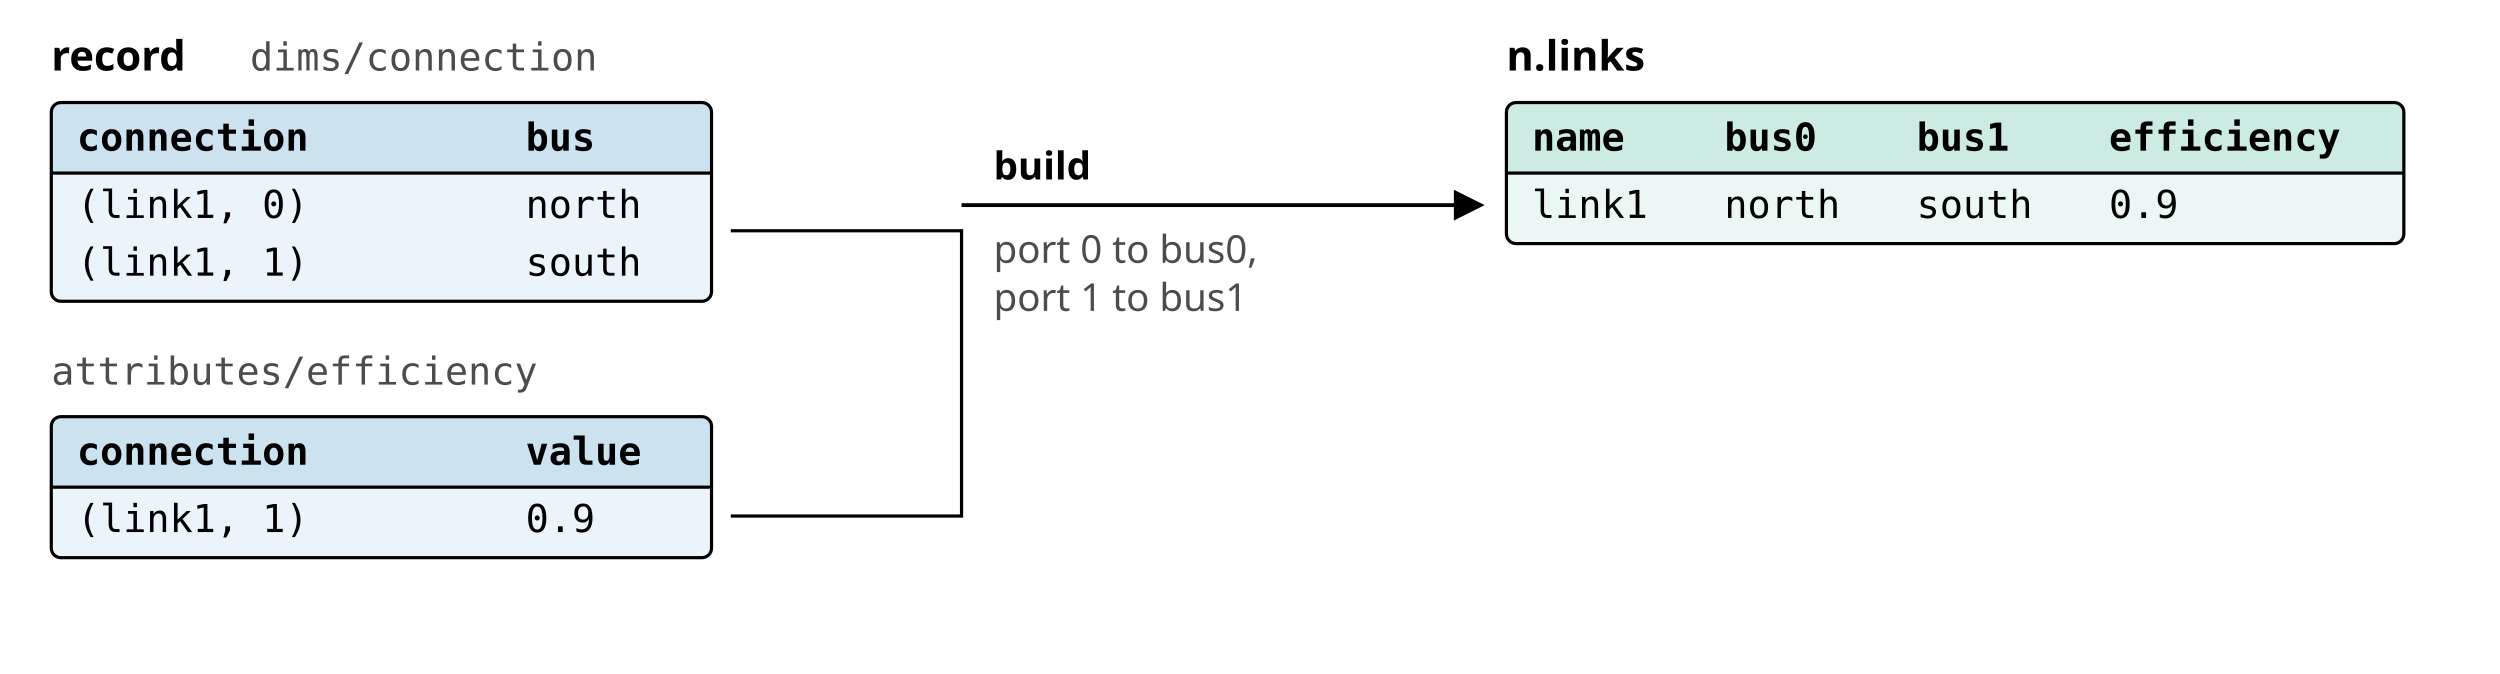
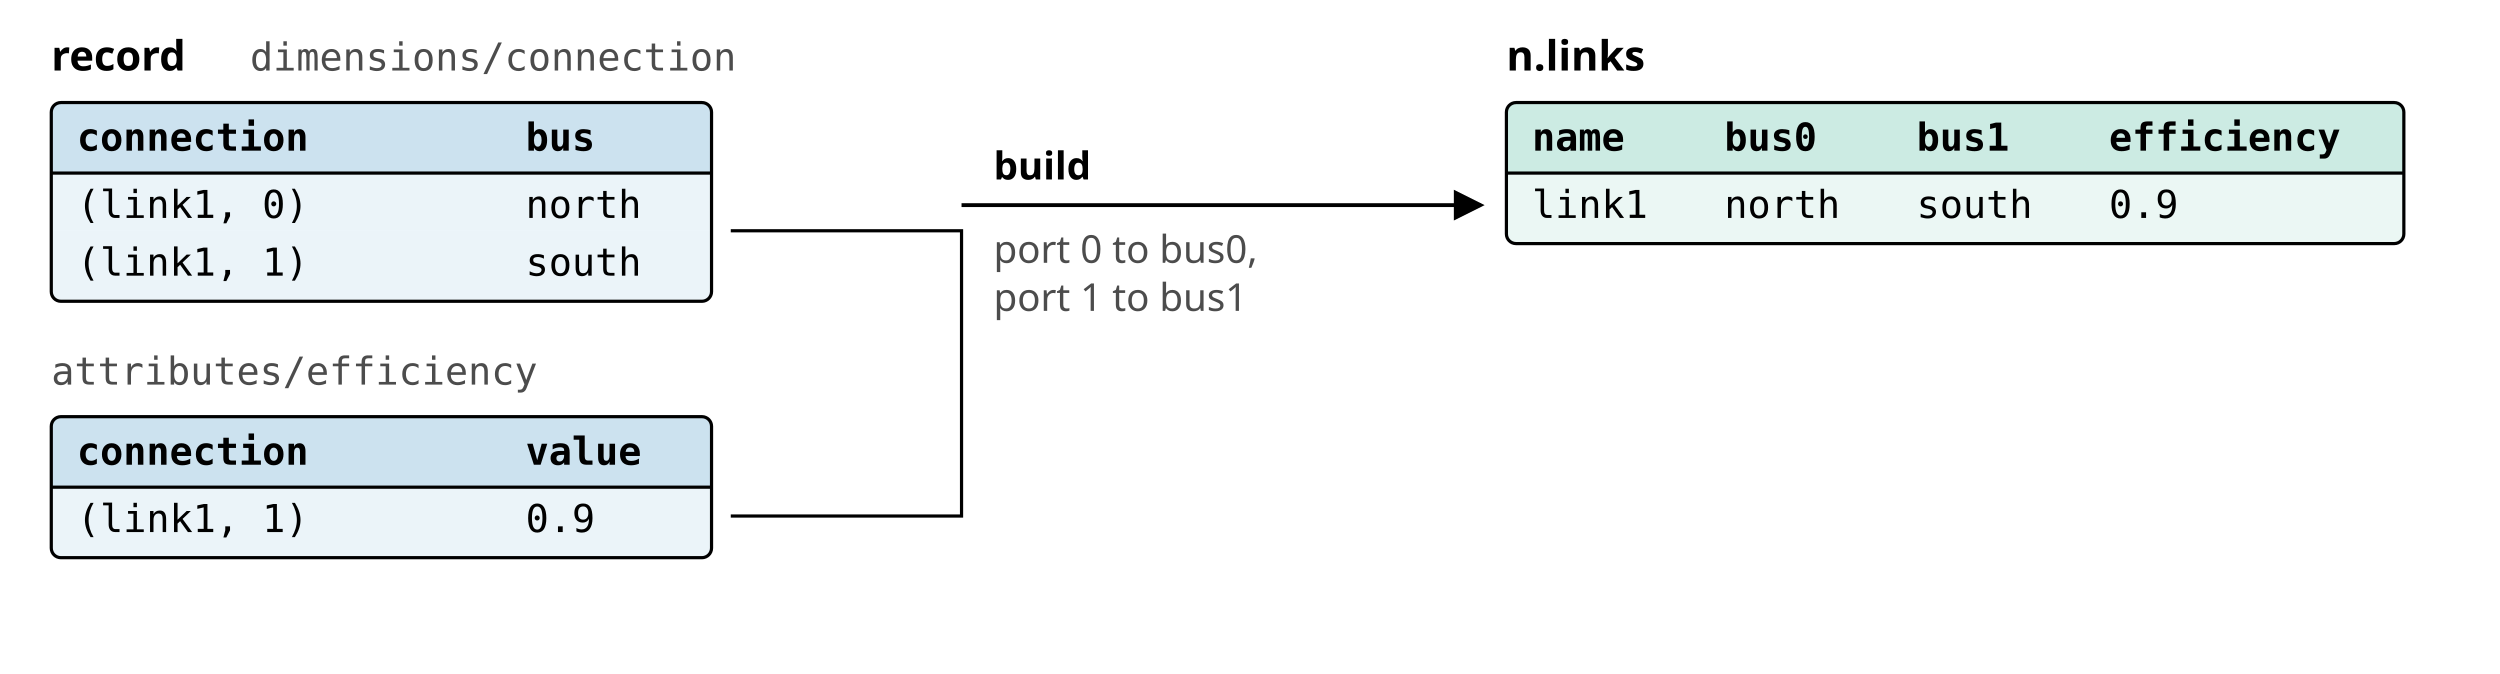
<svg xmlns="http://www.w3.org/2000/svg" viewBox="0 0 780 210" width="780" height="210" style="max-width: 100%; height: auto" role="img" aria-labelledby="tp-t tp-d" font-family="ui-sans-serif, system-ui, sans-serif" font-size="13">
  <defs>
    <marker id="tp-arrow" viewBox="0 0 8 8" refX="7" refY="4" markerWidth="8" markerHeight="8" orient="auto">
      <path d="M0,0 L8,4 L0,8 z" fill="currentColor" />
    </marker>
    <pattern id="tp-hatch" width="8" height="8" patternUnits="userSpaceOnUse" patternTransform="rotate(45)">
      <line x1="0" y1="0" x2="0" y2="8" stroke="#D55E00" stroke-opacity="0.65" stroke-width="3.5" />
    </pattern>
  </defs>
  <g stroke="none">
    <path d="M16,54 V35 A3,3 0 0 1 19,32 H219 A3,3 0 0 1 222,35 V54 Z" fill="#0072B2" fill-opacity="0.2" />
    <rect x="16" y="54" width="206" height="18" fill="#0072B2" fill-opacity="0.08" />
    <path d="M16,72 H222 V91 A3,3 0 0 1 219,94 H19 A3,3 0 0 1 16,91 Z" fill="#0072B2" fill-opacity="0.08" />
    <path d="M16,152 V133 A3,3 0 0 1 19,130 H219 A3,3 0 0 1 222,133 V152 Z" fill="#0072B2" fill-opacity="0.2" />
    <path d="M16,152 H222 V171 A3,3 0 0 1 219,174 H19 A3,3 0 0 1 16,171 Z" fill="#0072B2" fill-opacity="0.08" />
    <path d="M470,54 V35 A3,3 0 0 1 473,32 H747 A3,3 0 0 1 750,35 V54 Z" fill="#009E73" fill-opacity="0.2" />
    <path d="M470,54 H750 V73 A3,3 0 0 1 747,76 H473 A3,3 0 0 1 470,73 Z" fill="#009E73" fill-opacity="0.08" />
  </g>
  <g fill="currentColor">
    <text x="16" y="22" font-weight="bold">record</text>
-     <text x="78" y="22" fill-opacity="0.7" font-family="ui-monospace, SFMono-Regular, Menlo, monospace" font-size="12">dims/connection</text>
+     <text x="78" y="22" fill-opacity="0.7" font-family="ui-monospace, SFMono-Regular, Menlo, monospace" font-size="12">dimensions/connection</text>
    <text x="24" y="47" font-weight="bold" font-family="ui-monospace, SFMono-Regular, Menlo, monospace" font-size="12">connection</text>
    <text x="164" y="47" font-weight="bold" font-family="ui-monospace, SFMono-Regular, Menlo, monospace" font-size="12">bus</text>
    <text x="24" y="68" font-family="ui-monospace, SFMono-Regular, Menlo, monospace" font-size="12">(link1, 0)</text>
    <text x="164" y="68" font-family="ui-monospace, SFMono-Regular, Menlo, monospace" font-size="12">north</text>
    <text x="24" y="86" font-family="ui-monospace, SFMono-Regular, Menlo, monospace" font-size="12">(link1, 1)</text>
    <text x="164" y="86" font-family="ui-monospace, SFMono-Regular, Menlo, monospace" font-size="12">south</text>
    <text x="16" y="120" font-weight="bold" />
    <text x="16" y="120" fill-opacity="0.7" font-family="ui-monospace, SFMono-Regular, Menlo, monospace" font-size="12">attributes/efficiency</text>
    <text x="24" y="145" font-weight="bold" font-family="ui-monospace, SFMono-Regular, Menlo, monospace" font-size="12">connection</text>
    <text x="164" y="145" font-weight="bold" font-family="ui-monospace, SFMono-Regular, Menlo, monospace" font-size="12">value</text>
    <text x="24" y="166" font-family="ui-monospace, SFMono-Regular, Menlo, monospace" font-size="12">(link1, 1)</text>
    <text x="164" y="166" font-family="ui-monospace, SFMono-Regular, Menlo, monospace" font-size="12">0.9</text>
    <text x="470" y="22" font-weight="bold">n.links</text>
    <text x="478" y="47" font-weight="bold" font-family="ui-monospace, SFMono-Regular, Menlo, monospace" font-size="12">name</text>
    <text x="538" y="47" font-weight="bold" font-family="ui-monospace, SFMono-Regular, Menlo, monospace" font-size="12">bus0</text>
    <text x="598" y="47" font-weight="bold" font-family="ui-monospace, SFMono-Regular, Menlo, monospace" font-size="12">bus1</text>
    <text x="658" y="47" font-weight="bold" font-family="ui-monospace, SFMono-Regular, Menlo, monospace" font-size="12">efficiency</text>
    <text x="478" y="68" font-family="ui-monospace, SFMono-Regular, Menlo, monospace" font-size="12">link1</text>
    <text x="538" y="68" font-family="ui-monospace, SFMono-Regular, Menlo, monospace" font-size="12">north</text>
    <text x="598" y="68" font-family="ui-monospace, SFMono-Regular, Menlo, monospace" font-size="12">south</text>
    <text x="658" y="68" font-family="ui-monospace, SFMono-Regular, Menlo, monospace" font-size="12">0.9</text>
    <text x="310" y="56" font-weight="bold" font-size="12">build</text>
    <text x="310" y="82" fill-opacity="0.7" font-size="12">port 0 to bus0,</text>
    <text x="310" y="97" fill-opacity="0.7" font-size="12">port 1 to bus1</text>
  </g>
  <g fill="none" stroke="currentColor" stroke-width="1">
    <rect x="16" y="32" width="206" height="62" rx="3" />
    <line x1="16" y1="54" x2="222" y2="54" />
    <rect x="16" y="130" width="206" height="44" rx="3" />
    <line x1="16" y1="152" x2="222" y2="152" />
    <rect x="470" y="32" width="280" height="44" rx="3" />
    <line x1="470" y1="54" x2="750" y2="54" />
    <path d="M228,72 H300 V161 H228" />
  </g>
  <g stroke="currentColor" fill="none" stroke-width="1.2" marker-end="url(#tp-arrow)">
    <path d="M300,64 L462,64" />
  </g>
</svg>
